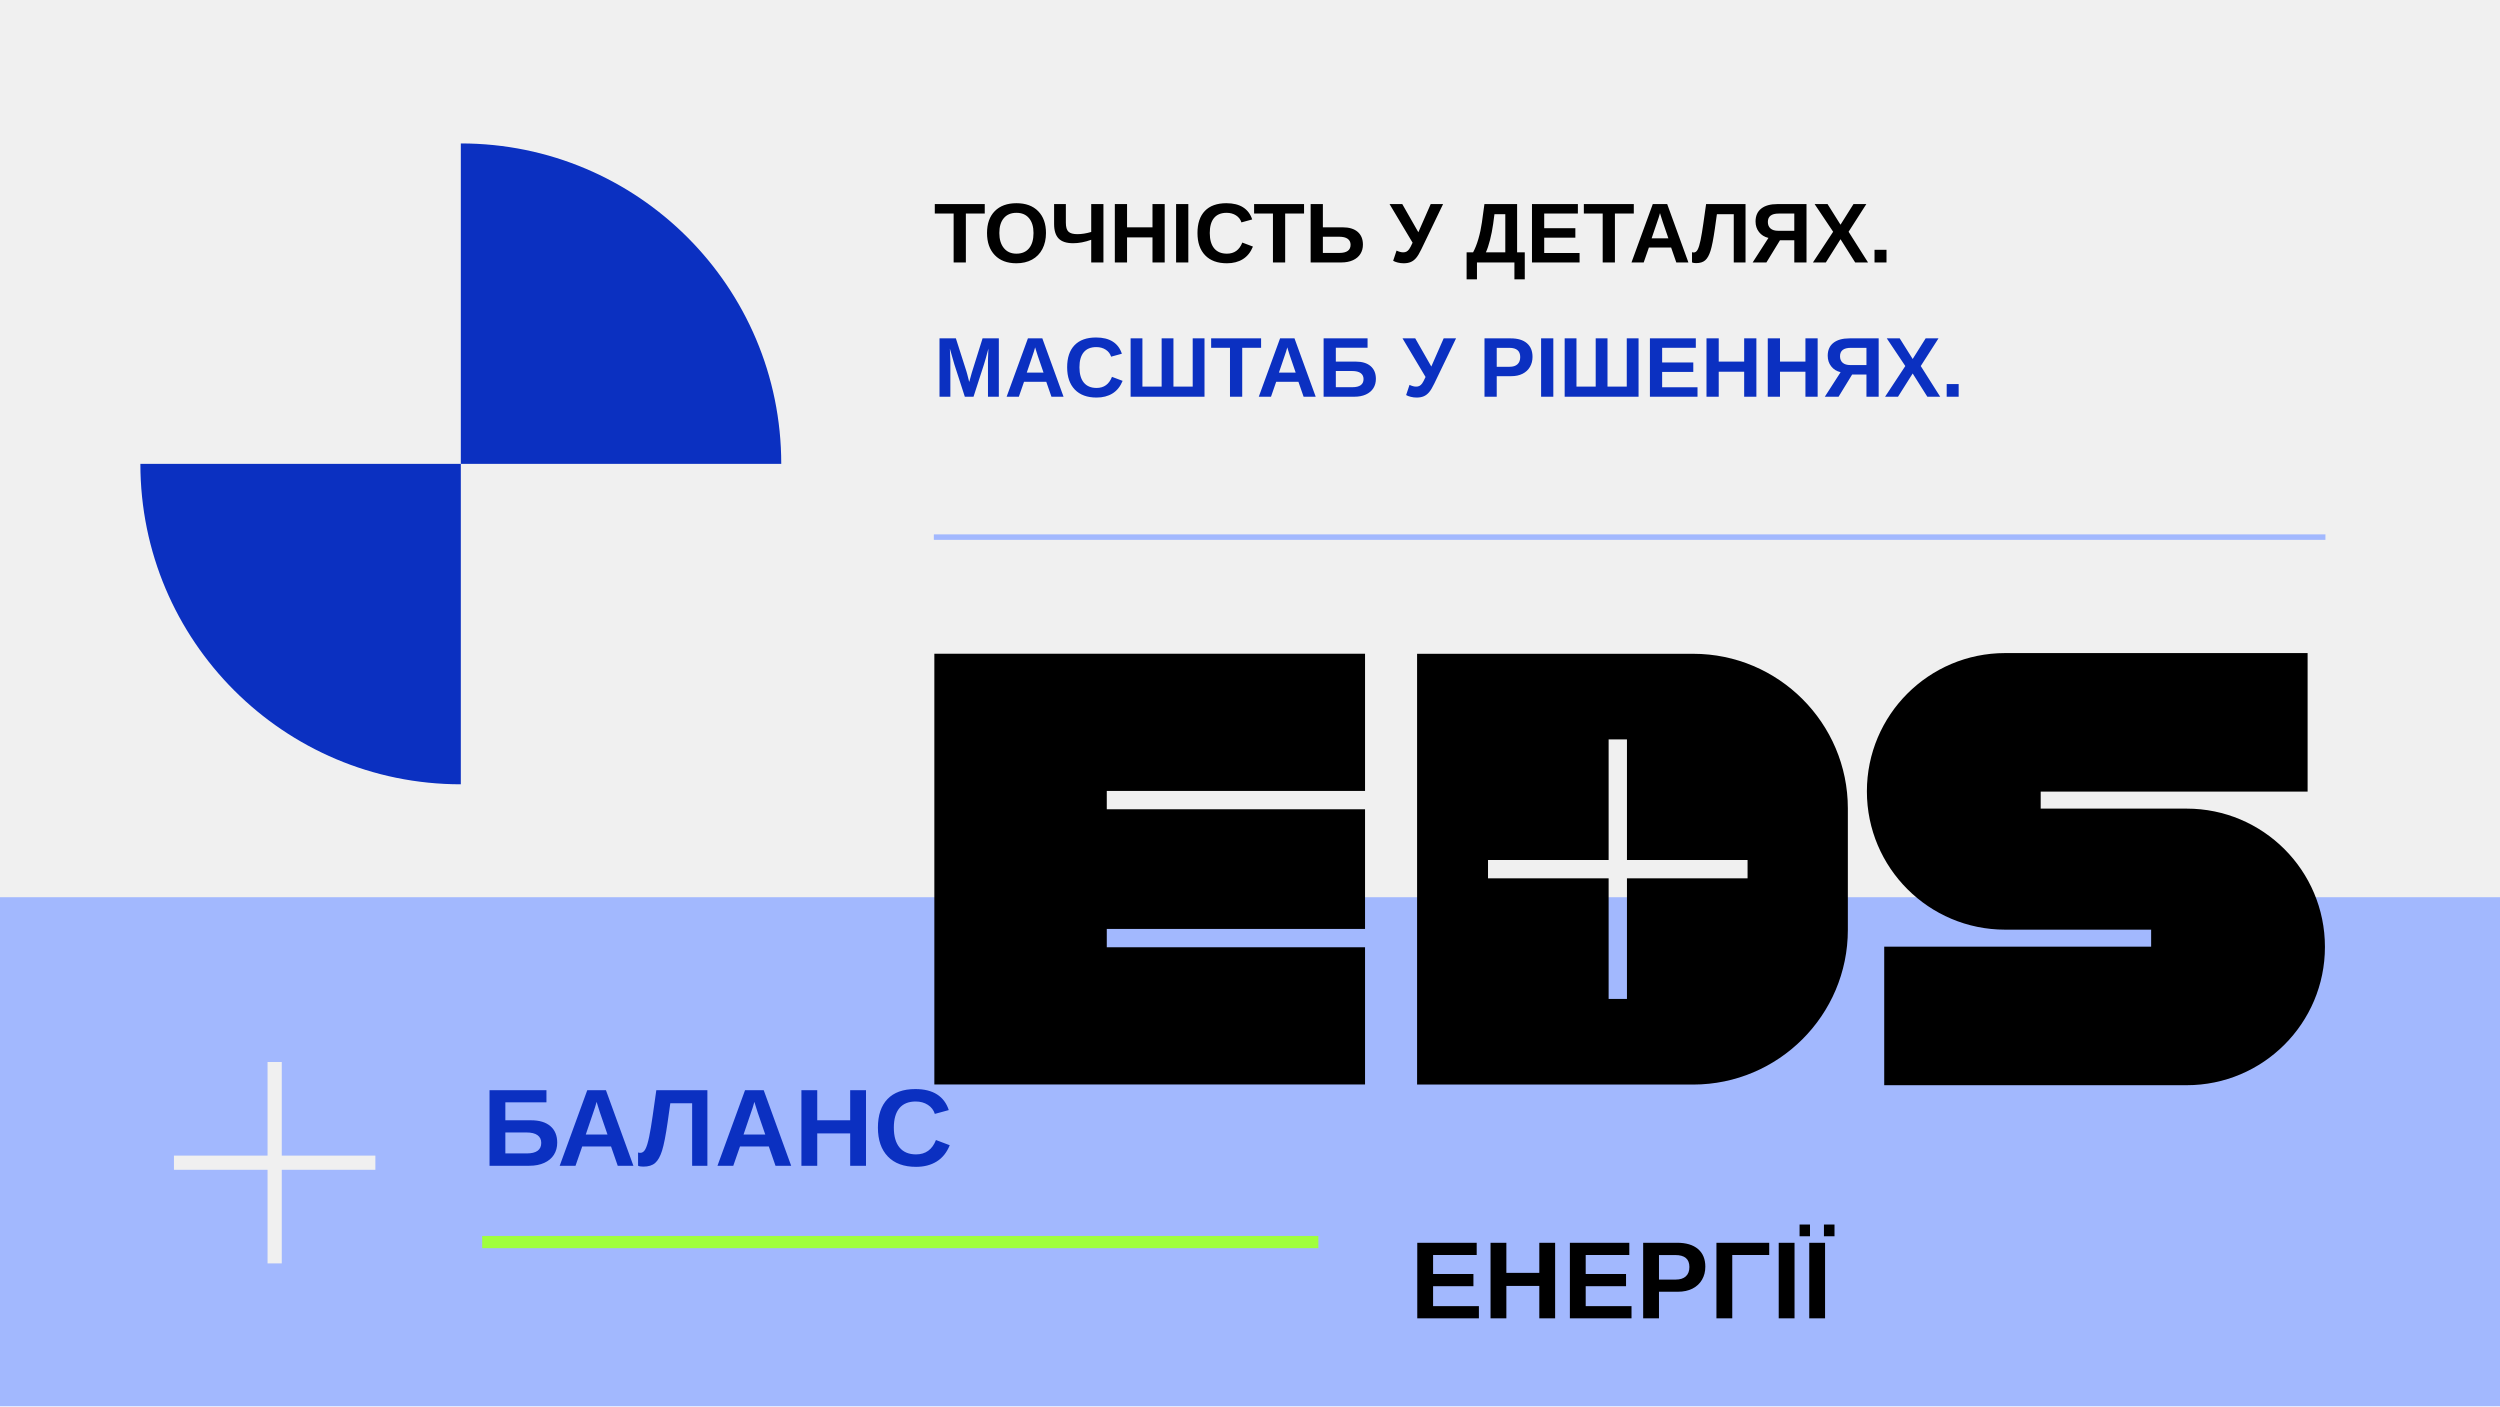
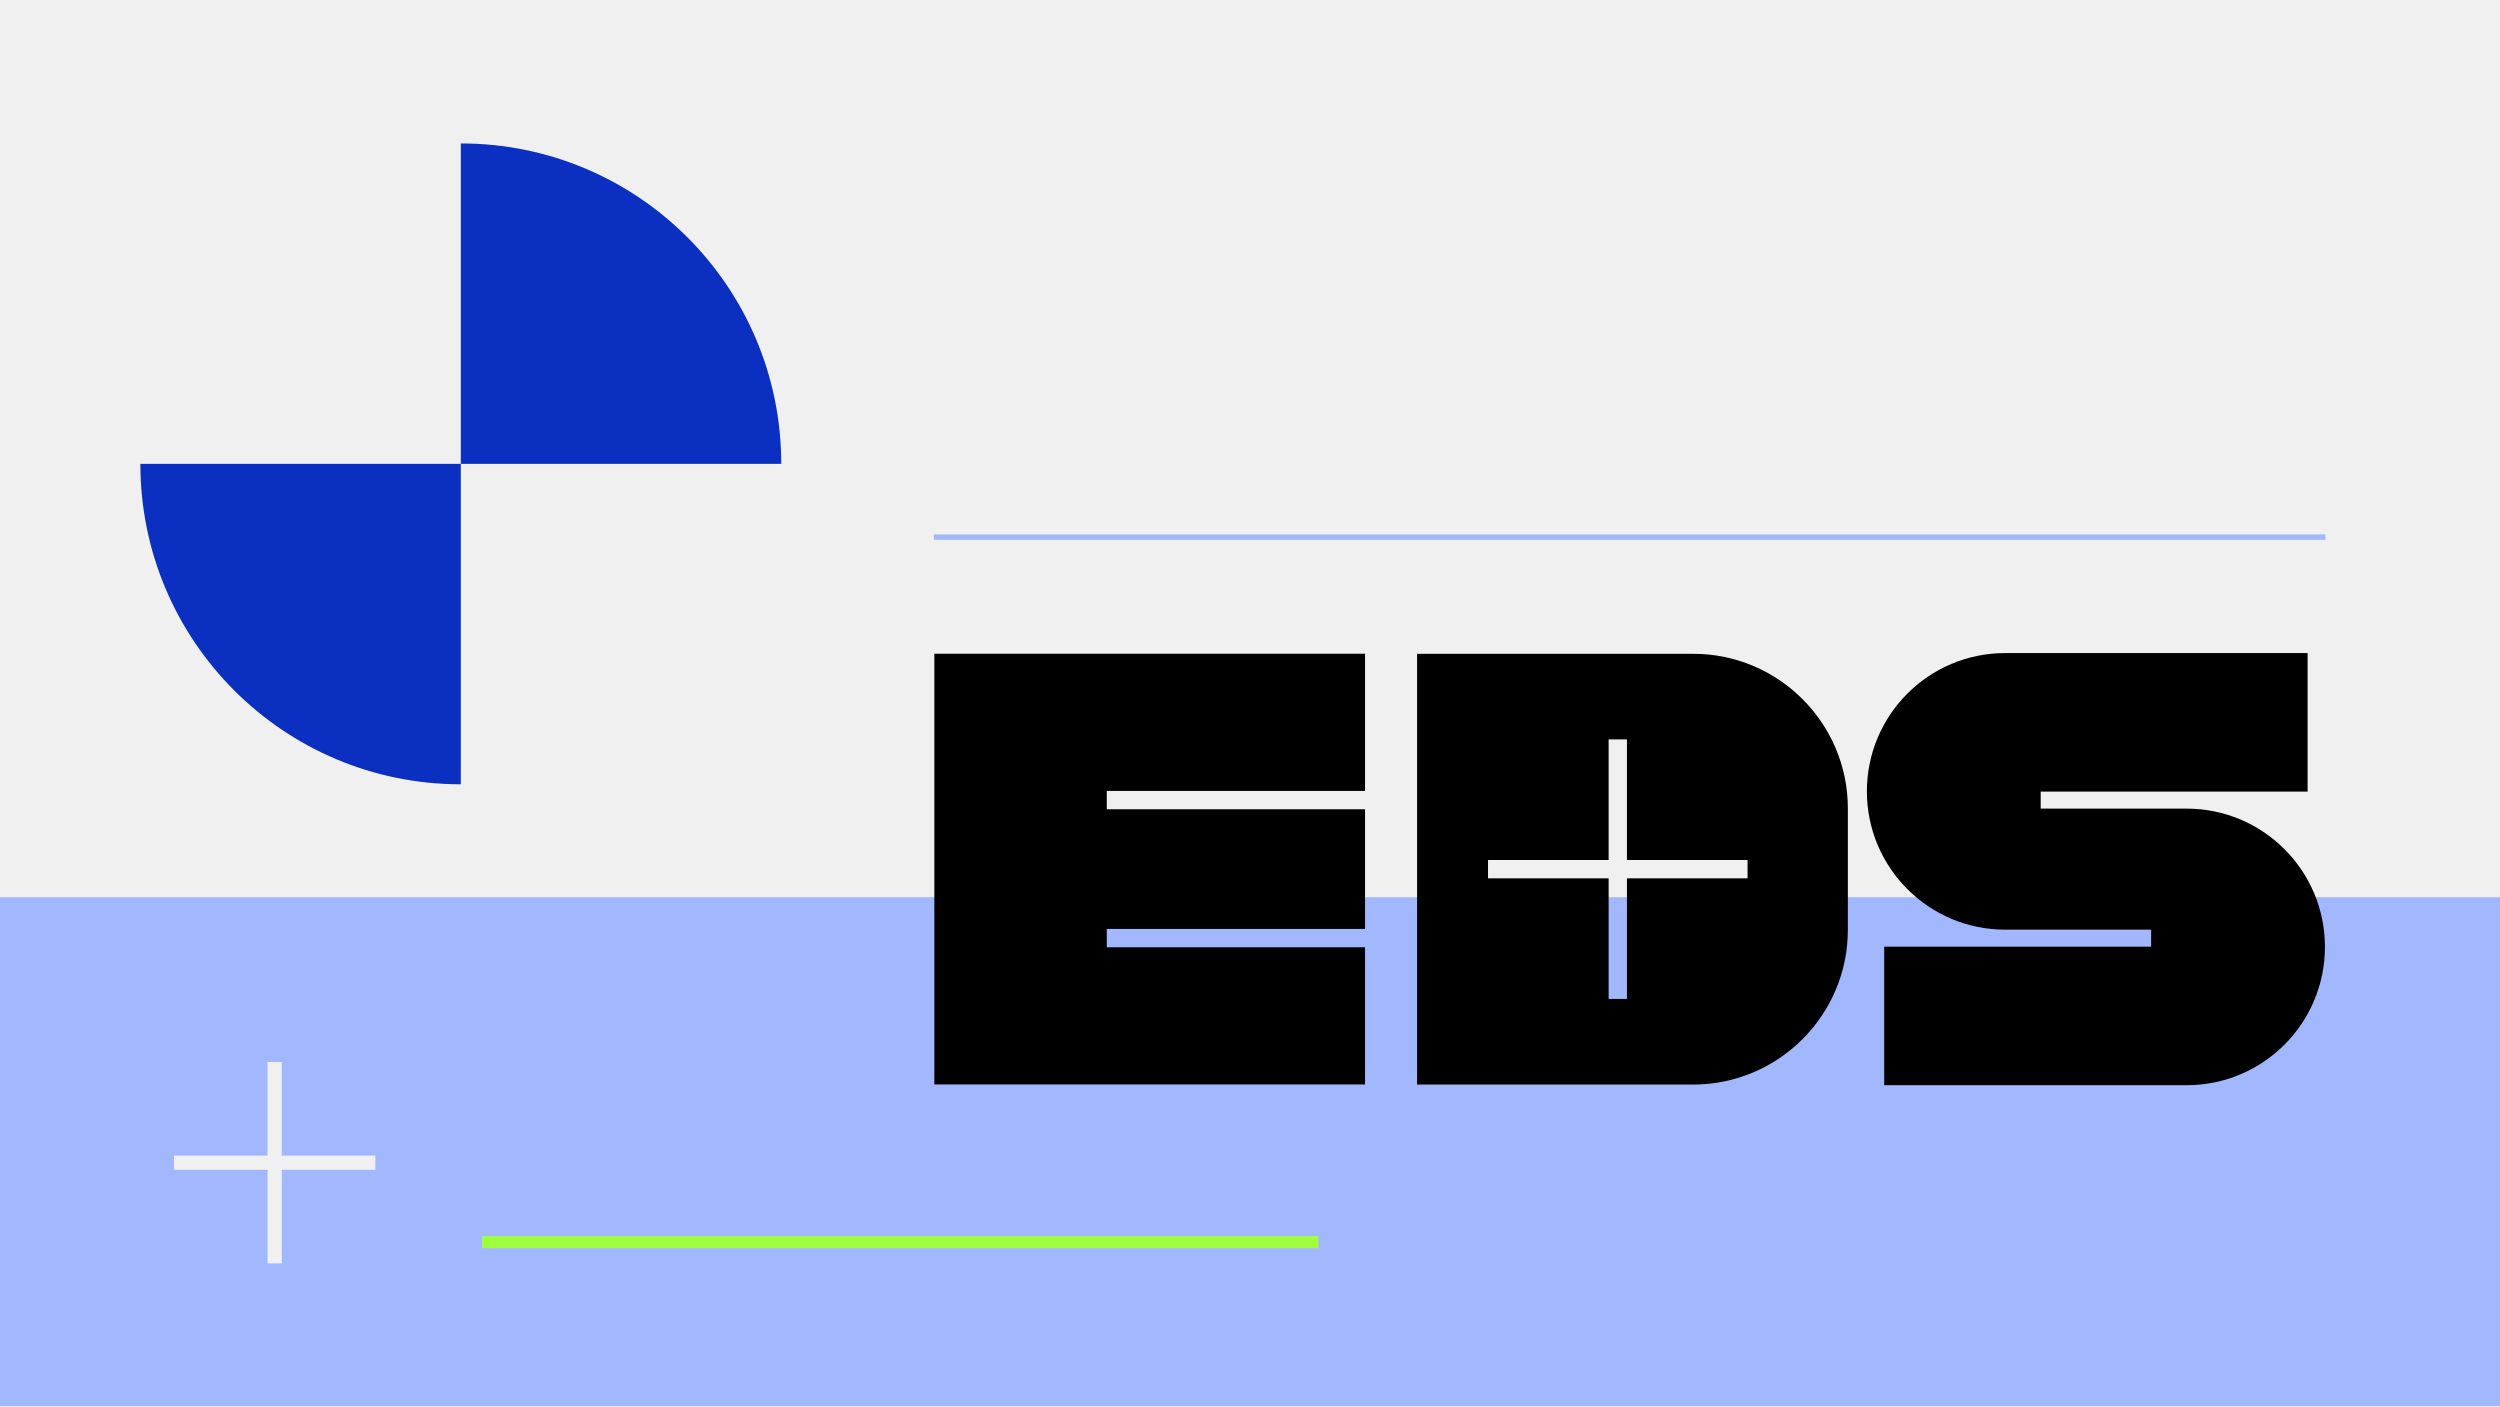
<svg xmlns="http://www.w3.org/2000/svg" width="4096" height="2304" viewBox="0 0 4096 2304">
  <rect x="0" y="0" width="4096" height="2304" fill="#F0F0F0" />
  <rect x="0" y="1470" width="4096" height="834" fill="#A2B8FE" />
  <svg x="230" y="235" width="1050" height="1050" viewBox="302.7 299.01 79.34 79.34">
    <g fill="#0B30C1">
      <path d="M342.37,378.35v-39.67l-39.67,0C302.7,360.59,320.46,378.35,342.37,378.35z" fill="#0B30C1" />
      <path d="M342.37,299.01l0,39.67h39.67C382.04,316.77,364.28,299.01,342.37,299.01z" fill="#0B30C1" />
    </g>
  </svg>
-   <text x="1530" y="430" fill="#000000" font-size="139" font-weight="700" text-anchor="start" letter-spacing="0" font-family="Arial,DejaVu Sans,sans-serif" textLength="2280" lengthAdjust="spacingAndGlyphs">ТОЧНІСТЬ У ДЕТАЛЯХ.</text>
-   <text x="1530" y="650" fill="#0B30C1" font-size="139" font-weight="700" text-anchor="start" letter-spacing="0" font-family="Arial,DejaVu Sans,sans-serif" textLength="2280" lengthAdjust="spacingAndGlyphs">МАСШТАБ У РІШЕННЯХ.</text>
  <path d="M1530 880L3810 880" stroke="#A2B8FE" stroke-width="9" />
  <svg x="1530" y="1070" width="2280" height="708" viewBox="174.28 839.27 194.27 60.37">
    <g fill="#000000">
      <polygon points="234.45,858.53 234.45,839.36 174.28,839.36 174.28,899.54 234.45,899.54 234.45,880.37 198.37,880.37      198.37,877.81 234.45,877.81 234.45,861.09 198.37,861.09 198.37,858.53    " fill="#000000" />
      <path d="M366.13,858.62v-19.35h-42.25c-10.67,0-19.32,8.65-19.32,19.32v0c0,10.67,8.65,19.32,19.32,19.32h20.39v2.38h-37.29     v19.35h42.25c10.67,0,19.32-8.65,19.32-19.32v0c0-10.67-8.65-19.32-19.32-19.32h-20.39v-2.38H366.13z" fill="#000000" />
      <path d="M301.9,877.94v-16.97c0-11.91-9.69-21.6-21.6-21.6h-38.58v60.18h38.58C292.21,899.54,301.9,889.85,301.9,877.94z      M271.04,887.59h-2.56v-16.85h-16.85v-2.56h16.85v-16.85h2.56v16.85h16.85v2.56h-16.85V887.59z" fill="#000000" />
    </g>
  </svg>
  <svg x="285" y="1740" width="330" height="330" viewBox="681.94 299.01 79.34 79.34">
    <g fill="#F0F0F0">
      <path d="M724.41,378.35h-5.6v-36.87h-36.87v-5.6h36.87v-36.87h5.6v36.87h36.87v5.6h-36.87V378.35z" fill="#F0F0F0" />
    </g>
  </svg>
-   <text x="790" y="1910" fill="#0B30C1" font-size="180" font-weight="700" text-anchor="start" letter-spacing="0" font-family="Arial,DejaVu Sans,sans-serif" textLength="1370" lengthAdjust="spacingAndGlyphs">БАЛАНС</text>
-   <text x="2310" y="2160" fill="#000000" font-size="180" font-weight="700" text-anchor="start" letter-spacing="0" font-family="Arial,DejaVu Sans,sans-serif" textLength="1500" lengthAdjust="spacingAndGlyphs">ЕНЕРГІЇ</text>
  <rect x="790" y="2025" width="1370" height="20" fill="#A0FF3D" />
</svg>
